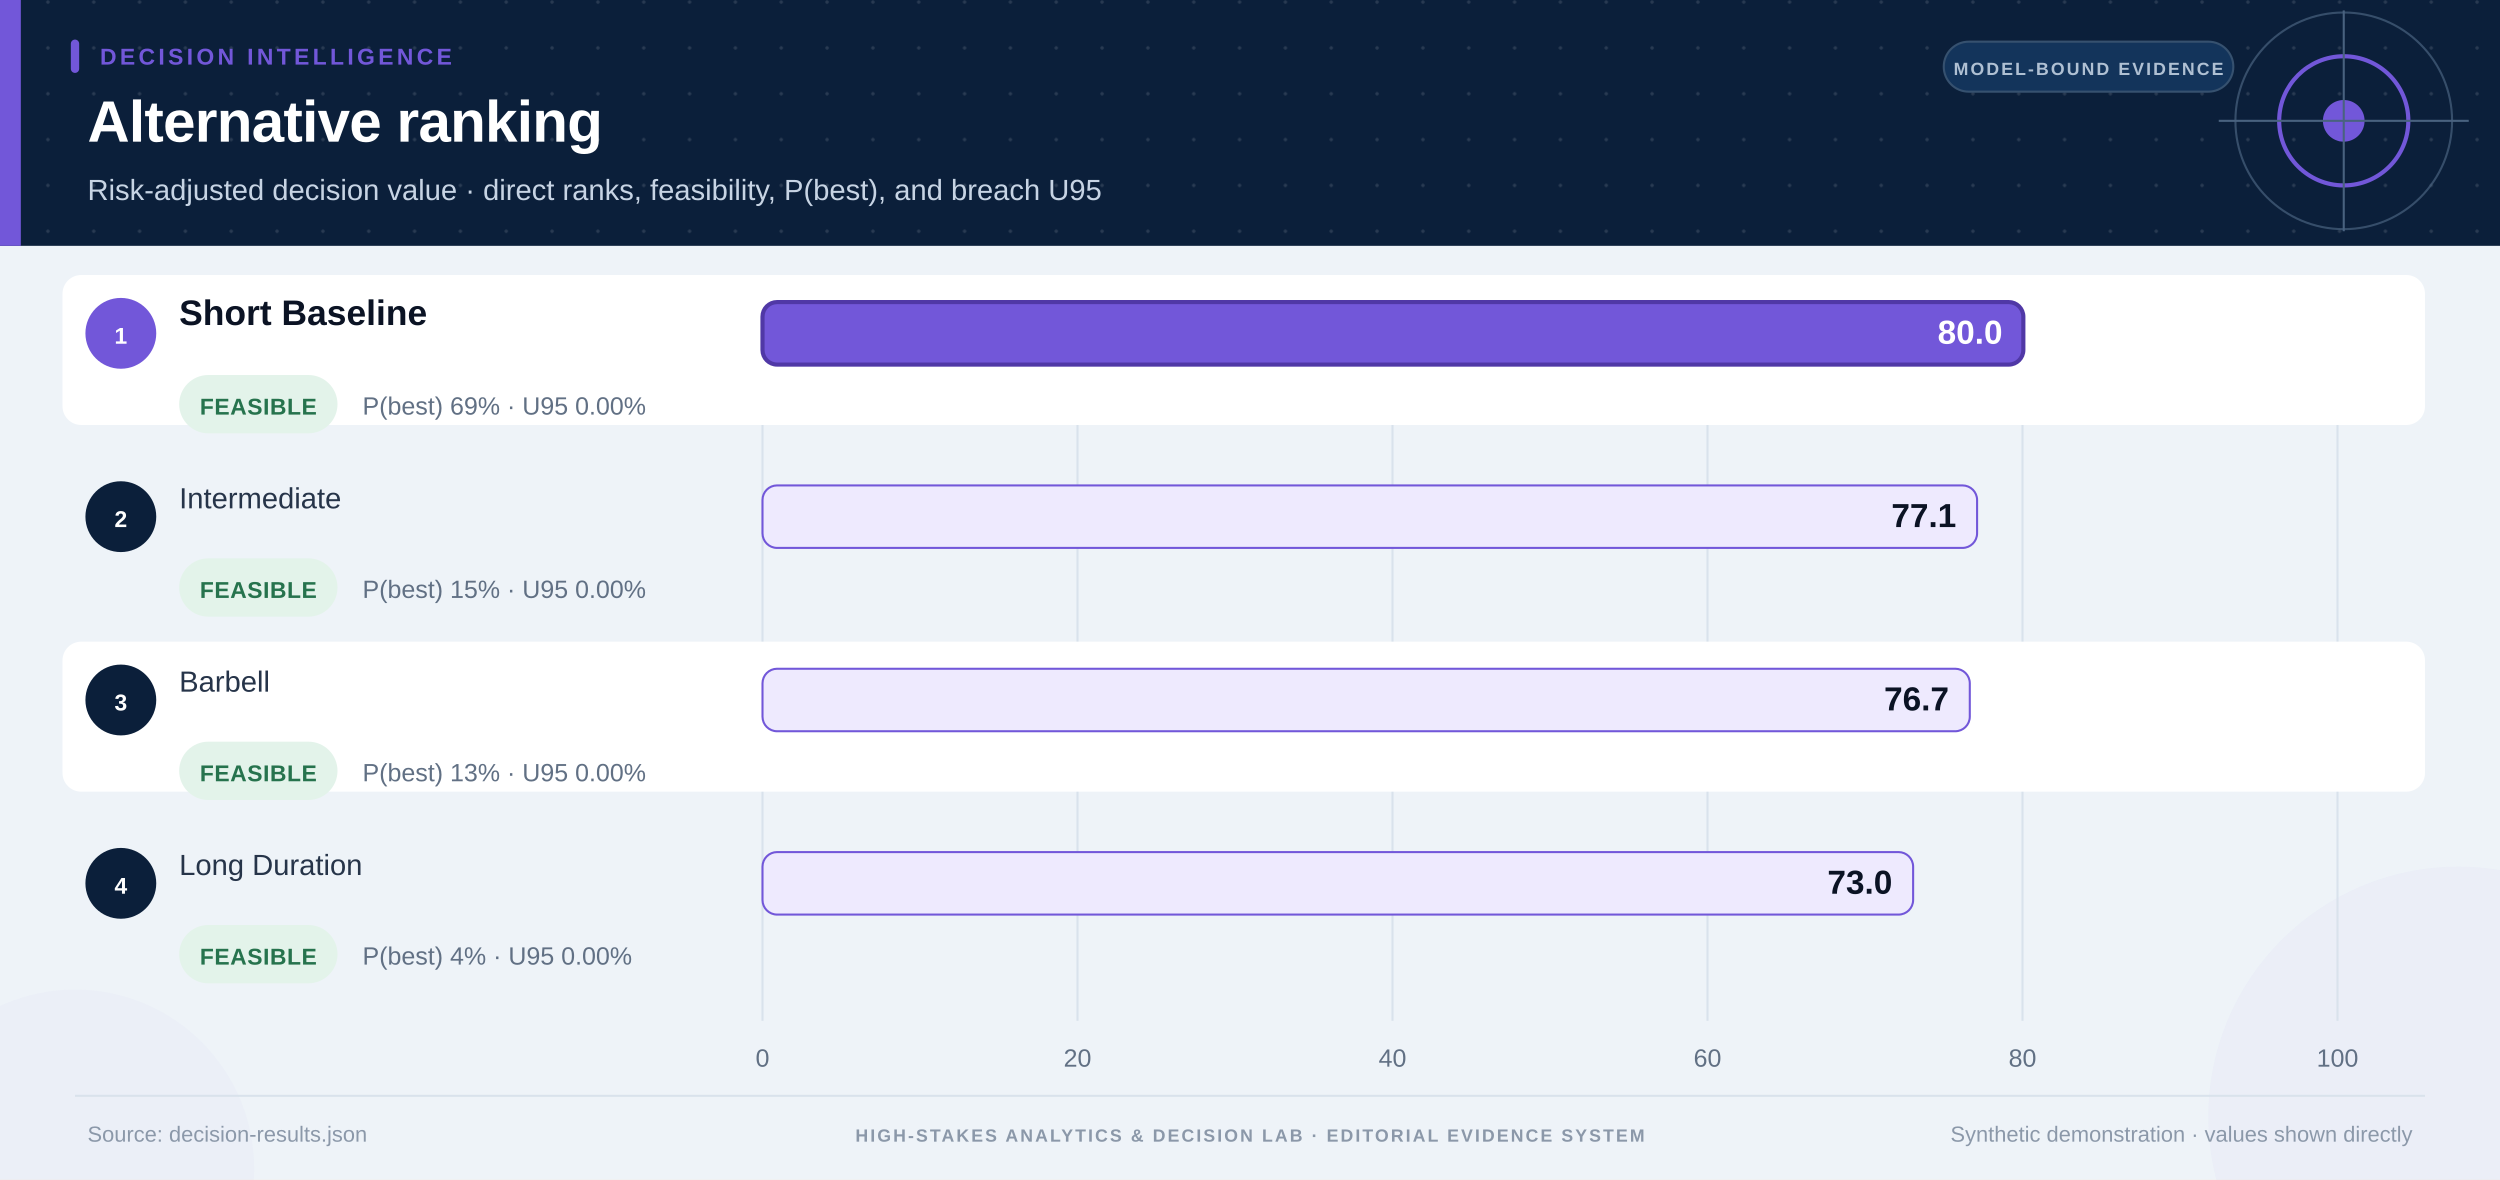
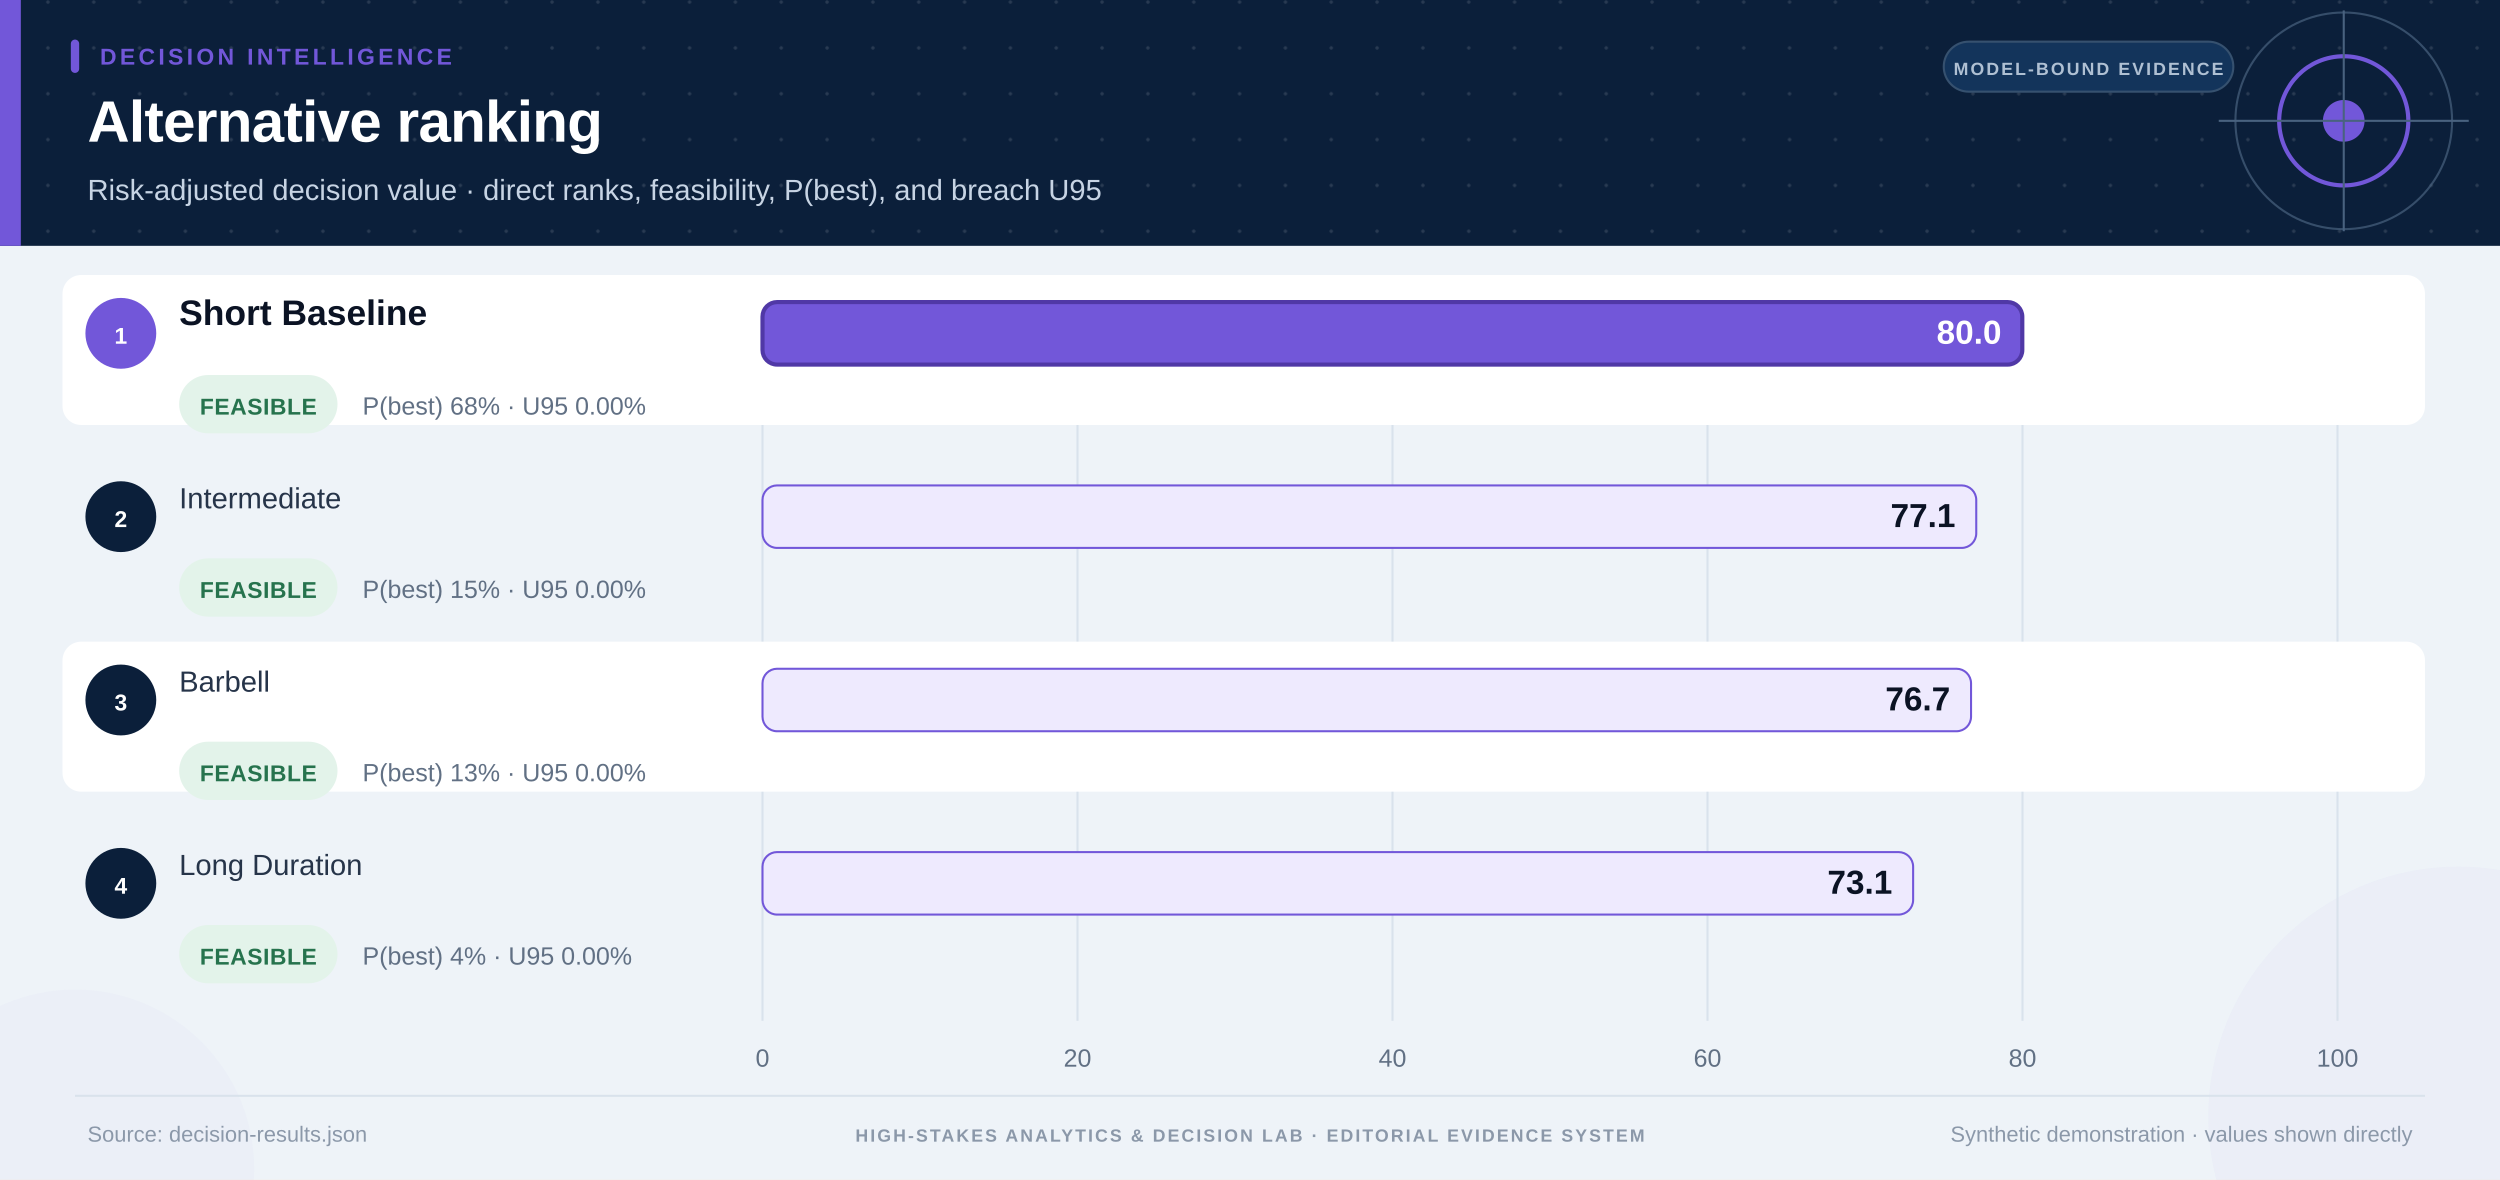
<svg xmlns="http://www.w3.org/2000/svg" width="1200" height="566" viewBox="0 0 1200 566" role="img" aria-labelledby="title desc">
  <defs>
    <pattern id="headerGrid" width="22" height="22" patternUnits="userSpaceOnUse">
      <circle cx="1" cy="1" r=".85" fill="#FFFFFF" opacity=".12" />
    </pattern>
  </defs>
  <style>
  text { font-family: -apple-system, BlinkMacSystemFont, "Segoe UI", Arial, sans-serif; }
  .kicker { font-size: 11px; font-weight: 800; letter-spacing: 1.6px; }
  .title { font-size: 28px; font-weight: 780; letter-spacing: -0.35px; }
  .subtitle { font-size: 14px; }
  .section { fill: #0B1324; font-size: 17px; font-weight: 720; }
  .label { fill: #263449; font-size: 14px; }
  .small { fill: #617084; font-size: 12px; }
  .eyebrow { fill: #617084; font-size: 10.5px; font-weight: 800; letter-spacing: 1px; }
  .value { fill: #0B1324; font-size: 16px; font-weight: 750; font-variant-numeric: tabular-nums; }
  .big { fill: #0B1324; font-size: 30px; font-weight: 800; font-variant-numeric: tabular-nums; }
  .display { fill: #0B1324; font-size: 38px; font-weight: 820; font-variant-numeric: tabular-nums; }
  .mono { fill: #263449; font-size: 12.5px; font-family: ui-monospace, SFMono-Regular, Menlo, Consolas, monospace; font-variant-numeric: tabular-nums; }
  .pill { font-size: 11px; font-weight: 760; letter-spacing: .25px; }
  .footnote { fill: #8B98A9; font-size: 10.5px; }
  .micro { fill: #8B98A9; font-size: 8.5px; font-weight: 800; letter-spacing: 1px; }
</style>
  <rect width="1200" height="566" fill="#EEF3F8" />
  <circle cx="1180" cy="536" r="120" fill="#7257D9" opacity=".035" />
  <circle cx="36" cy="561" r="86" fill="#7257D9" opacity=".025" />
  <rect width="1200" height="118" fill="#0B1F3A" />
  <rect width="1200" height="118" fill="url(#headerGrid)" />
  <rect width="10" height="118" fill="#7257D9" />
  <rect x="34" y="19" width="4" height="16" rx="2" fill="#7257D9" />
  <text x="48.0" y="31.0" class="kicker" text-anchor="start" style="fill:#7257D9">DECISION INTELLIGENCE</text>
  <text x="42.0" y="68.0" class="title" text-anchor="start" style="fill:#FFFFFF">Alternative ranking</text>
  <text x="42.0" y="96.0" class="subtitle" text-anchor="start" style="fill:#C7D4E4">Risk-adjusted decision value · direct ranks, feasibility, P(best), and breach U95</text>
  <rect x="933" y="20" width="139" height="24" rx="12" fill="#13345B" stroke="#36516F" />
  <text x="1002.5" y="36.0" class="micro" text-anchor="middle" style="fill:#AFC0D3">MODEL-BOUND EVIDENCE</text>
  <circle cx="1125" cy="58" r="31" fill="none" stroke="#7257D9" stroke-width="2" />
  <circle cx="1125" cy="58" r="10" fill="#7257D9" />
  <circle cx="1125" cy="58" r="52" fill="none" stroke="#49627F" stroke-width="1" opacity=".7" />
  <line x1="1065" y1="58" x2="1185" y2="58" stroke="#49627F" stroke-width="1" />
  <line x1="1125" y1="5" x2="1125" y2="111" stroke="#49627F" stroke-width="1" />
  <line x1="366.0" y1="132.0" x2="366.0" y2="490.0" stroke="#D9E2EC" stroke-width="1" />
  <text x="366.0" y="512.0" class="small" text-anchor="middle">0</text>
  <line x1="517.2" y1="132.0" x2="517.2" y2="490.0" stroke="#D9E2EC" stroke-width="1" />
  <text x="517.2" y="512.0" class="small" text-anchor="middle">20</text>
  <line x1="668.4" y1="132.0" x2="668.4" y2="490.0" stroke="#D9E2EC" stroke-width="1" />
  <text x="668.4" y="512.0" class="small" text-anchor="middle">40</text>
  <line x1="819.6" y1="132.0" x2="819.6" y2="490.0" stroke="#D9E2EC" stroke-width="1" />
  <text x="819.6" y="512.0" class="small" text-anchor="middle">60</text>
  <line x1="970.8" y1="132.0" x2="970.8" y2="490.0" stroke="#D9E2EC" stroke-width="1" />
  <text x="970.8" y="512.0" class="small" text-anchor="middle">80</text>
  <line x1="1122.0" y1="132.0" x2="1122.0" y2="490.0" stroke="#D9E2EC" stroke-width="1" />
  <text x="1122.0" y="512.0" class="small" text-anchor="middle">100</text>
  <rect x="30.0" y="132.0" width="1134.0" height="72.0" rx="9" fill="#FFFFFF" stroke="none" stroke-width="1" />
  <circle cx="58" cy="160" r="17" fill="#7257D9" />
  <text x="58.0" y="165.0" class="pill" text-anchor="middle" style="fill:#FFFFFF">1</text>
  <text x="86.0" y="156.0" class="section" text-anchor="start">Short Baseline</text>
-   <rect x="366" y="145" width="605.2" height="30" rx="7" fill="#7257D9" stroke="#5038A6" stroke-width="2" />
-   <text x="961.2" y="165.0" class="value" text-anchor="end" style="fill:#FFFFFF">80.0</text>
+   <rect x="366" y="145" width="604.7" height="30" rx="7" fill="#7257D9" stroke="#5038A6" stroke-width="2" />
+   <text x="960.7" y="165.0" class="value" text-anchor="end" style="fill:#FFFFFF">80.0</text>
  <rect x="86.0" y="180.0" width="76.0" height="28.0" rx="14" fill="#E3F3EA" stroke="none" stroke-width="1" />
  <text x="124.0" y="199.0" class="pill" text-anchor="middle" style="fill:#26734D">FEASIBLE</text>
-   <text x="174.0" y="199.0" class="small" text-anchor="start">P(best) 69% · U95 0.00%</text>
+   <text x="174.0" y="199.0" class="small" text-anchor="start">P(best) 68% · U95 0.00%</text>
  <circle cx="58" cy="248" r="17" fill="#0B1F3A" />
  <text x="58.0" y="253.0" class="pill" text-anchor="middle" style="fill:#FFFFFF">2</text>
  <text x="86.0" y="244.0" class="label" text-anchor="start">Intermediate</text>
-   <rect x="366" y="233" width="583.0" height="30" rx="7" fill="#EEEAFE" stroke="#7257D9" stroke-width="1" />
-   <text x="939.0" y="253.0" class="value" text-anchor="end" style="fill:#0B1324">77.1</text>
+   <rect x="366" y="233" width="582.6" height="30" rx="7" fill="#EEEAFE" stroke="#7257D9" stroke-width="1" />
+   <text x="938.6" y="253.0" class="value" text-anchor="end" style="fill:#0B1324">77.1</text>
  <rect x="86.0" y="268.0" width="76.0" height="28.0" rx="14" fill="#E3F3EA" stroke="none" stroke-width="1" />
  <text x="124.0" y="287.0" class="pill" text-anchor="middle" style="fill:#26734D">FEASIBLE</text>
  <text x="174.0" y="287.0" class="small" text-anchor="start">P(best) 15% · U95 0.00%</text>
  <rect x="30.0" y="308.0" width="1134.0" height="72.0" rx="9" fill="#FFFFFF" stroke="none" stroke-width="1" />
  <circle cx="58" cy="336" r="17" fill="#0B1F3A" />
  <text x="58.0" y="341.0" class="pill" text-anchor="middle" style="fill:#FFFFFF">3</text>
  <text x="86.0" y="332.0" class="label" text-anchor="start">Barbell</text>
-   <rect x="366" y="321" width="579.5" height="30" rx="7" fill="#EEEAFE" stroke="#7257D9" stroke-width="1" />
-   <text x="935.5" y="341.0" class="value" text-anchor="end" style="fill:#0B1324">76.7</text>
+   <rect x="366" y="321" width="580.1" height="30" rx="7" fill="#EEEAFE" stroke="#7257D9" stroke-width="1" />
+   <text x="936.1" y="341.0" class="value" text-anchor="end" style="fill:#0B1324">76.7</text>
  <rect x="86.0" y="356.0" width="76.0" height="28.0" rx="14" fill="#E3F3EA" stroke="none" stroke-width="1" />
  <text x="124.0" y="375.0" class="pill" text-anchor="middle" style="fill:#26734D">FEASIBLE</text>
  <text x="174.0" y="375.0" class="small" text-anchor="start">P(best) 13% · U95 0.00%</text>
  <circle cx="58" cy="424" r="17" fill="#0B1F3A" />
  <text x="58.0" y="429.0" class="pill" text-anchor="middle" style="fill:#FFFFFF">4</text>
  <text x="86.0" y="420.0" class="label" text-anchor="start">Long Duration</text>
  <rect x="366" y="409" width="552.3" height="30" rx="7" fill="#EEEAFE" stroke="#7257D9" stroke-width="1" />
-   <text x="908.3" y="429.0" class="value" text-anchor="end" style="fill:#0B1324">73.0</text>
+   <text x="908.3" y="429.0" class="value" text-anchor="end" style="fill:#0B1324">73.1</text>
  <rect x="86.0" y="444.0" width="76.0" height="28.0" rx="14" fill="#E3F3EA" stroke="none" stroke-width="1" />
  <text x="124.0" y="463.0" class="pill" text-anchor="middle" style="fill:#26734D">FEASIBLE</text>
  <text x="174.0" y="463.0" class="small" text-anchor="start">P(best) 4% · U95 0.00%</text>
  <line x1="36" y1="526.0" x2="1164" y2="526.0" stroke="#D9E2EC" stroke-width="1" />
  <text x="42.0" y="548.0" class="footnote" text-anchor="start">Source: decision-results.json</text>
  <text x="1158.0" y="548.0" class="footnote" text-anchor="end">Synthetic demonstration · values shown directly</text>
  <text x="600.0" y="548.0" class="micro" text-anchor="middle" style="fill:#8B98A9">HIGH-STAKES ANALYTICS &amp; DECISION LAB · EDITORIAL EVIDENCE SYSTEM</text>
</svg>
